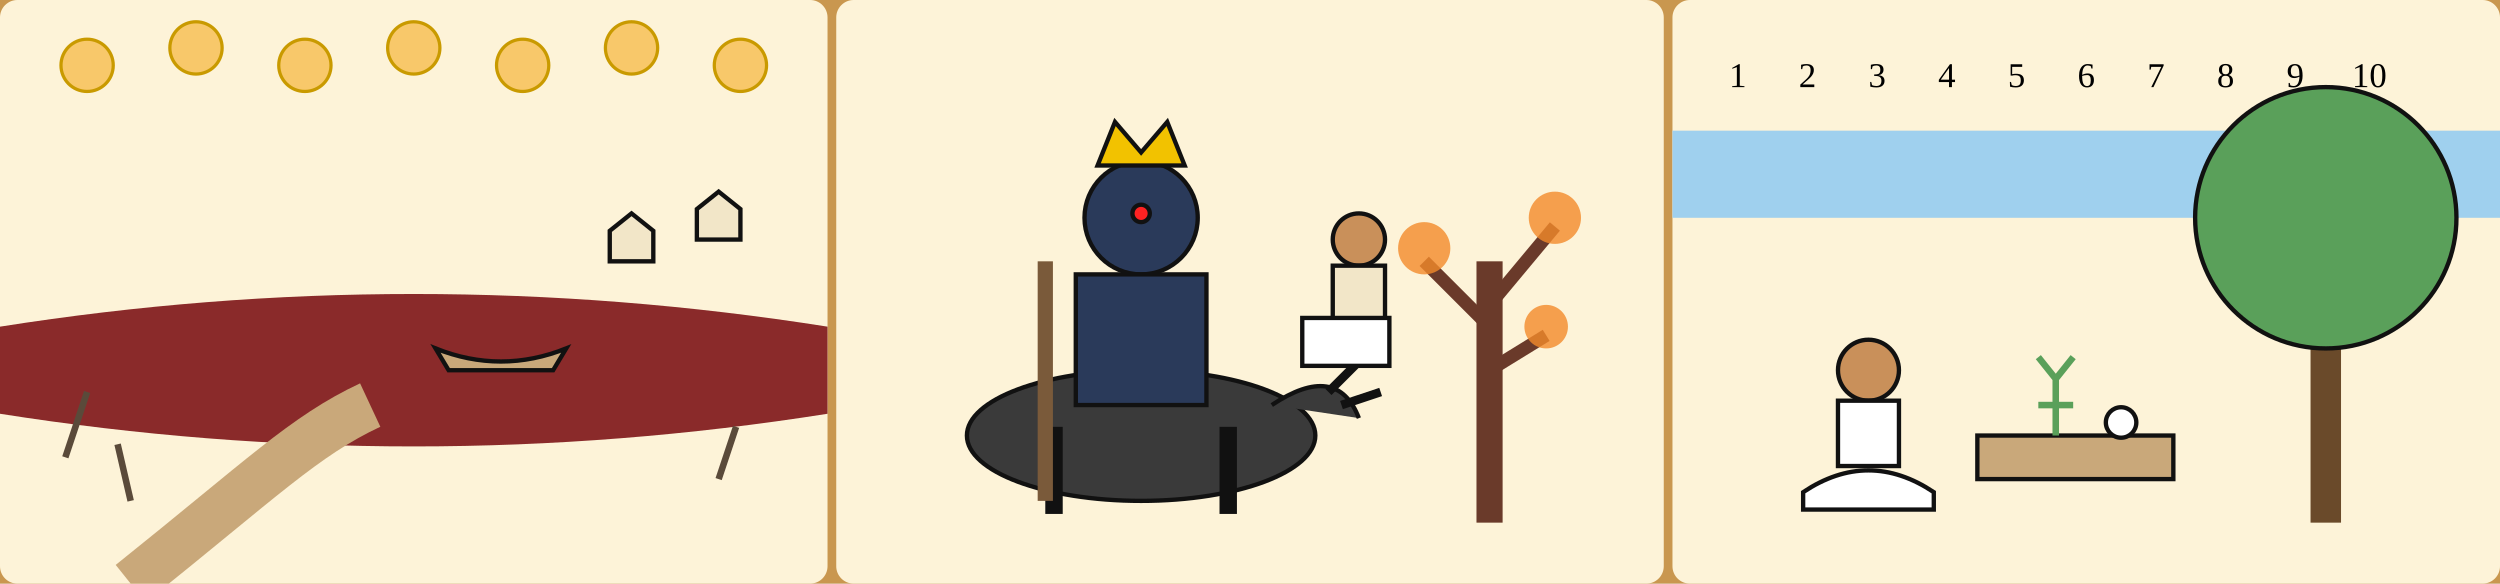
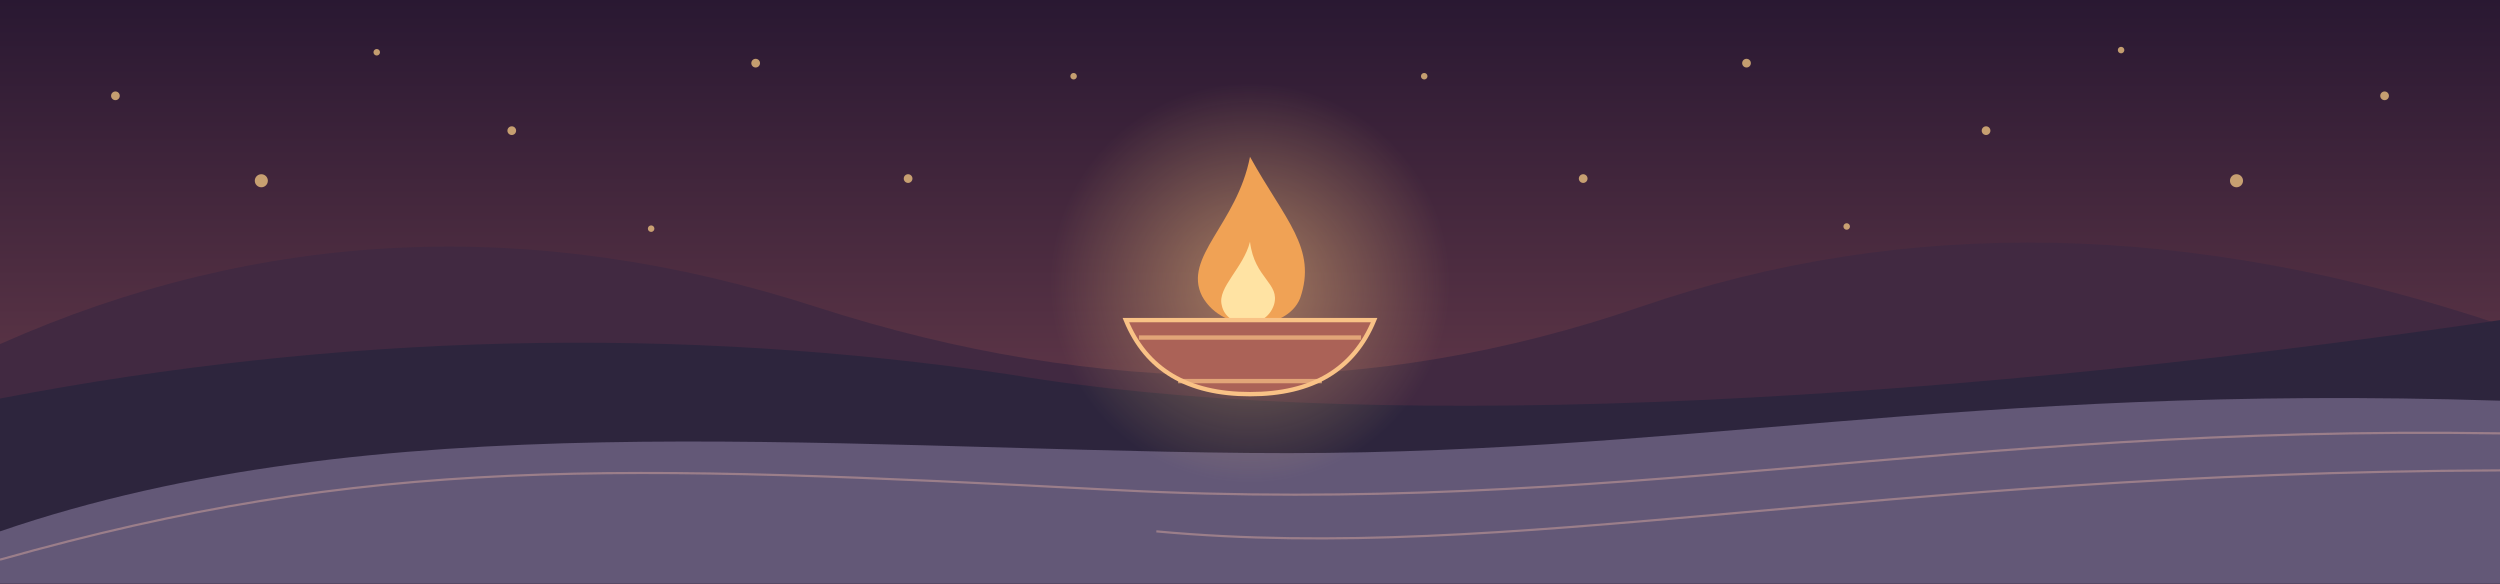
- <svg xmlns="http://www.w3.org/2000/svg" width="1148" height="268" viewBox="0 0 1148 268" role="img" aria-label="The road to Yama, his court, and a rite of mourning">
-   <rect width="1148" height="268" fill="#c9974f" />
-   <svg x="0" y="0" width="380" height="268" viewBox="0 0 380 268" role="img" aria-label="A barren road under many suns leading to a dark red river with a small boat, and city gates beyond">
-     <rect width="380" height="268" fill="#fdf3d8" rx="8" />
-     <g fill="#f8c86a" stroke="#c99a00" stroke-width="1.5">
-       <circle cx="40" cy="30" r="12" />
-       <circle cx="90" cy="22" r="12" />
-       <circle cx="140" cy="30" r="12" />
-       <circle cx="190" cy="22" r="12" />
-       <circle cx="240" cy="30" r="12" />
-       <circle cx="290" cy="22" r="12" />
-       <circle cx="340" cy="30" r="12" />
-     </g>
-     <path d="M0 150 q190 -30 380 0 v40 q-190 30 -380 0z" fill="#8a2a2a" />
-     <path d="M60 268 C 120 220, 140 200, 170 186" stroke="#c9a87a" stroke-width="22" fill="none" />
-     <g stroke="#111" stroke-width="2">
-       <path d="M200 160 q30 12 60 0 l-6 10 h-48z" fill="#c9a87a" />
-       <path d="M280 120 h20 v-14 l-10 -8 l-10 8z M320 110 h20 v-14 l-10 -8 l-10 8z" fill="#f2e6c8" />
-     </g>
-     <g stroke="#5a4a3a" stroke-width="3">
-       <path d="M30 210 l10 -30 M60 230 l-6 -26 M330 220 l8 -24" />
-     </g>
-   </svg>
-   <svg x="384" y="0" width="380" height="268" viewBox="0 0 380 268" role="img" aria-label="A huge dark figure seated on a buffalo holding a rod, with a scribe beside him and a blazing tree behind">
-     <rect width="380" height="268" fill="#fdf3d8" rx="8" />
-     <g stroke="#111" stroke-width="2">
-       <path d="M300 240 v-120" stroke="#6a3a2a" stroke-width="12" />
-       <path d="M300 150 l-30 -30 M300 140 l30 -36 M300 170 l26 -16" stroke="#6a3a2a" stroke-width="6" />
-     </g>
-     <g fill="#f28a2a" opacity=".8">
-       <circle cx="270" cy="114" r="12" />
-       <circle cx="330" cy="100" r="12" />
-       <circle cx="326" cy="150" r="10" />
-     </g>
-     <g stroke="#111" stroke-width="2">
-       <ellipse cx="140" cy="200" rx="80" ry="30" fill="#3a3a3a" />
-       <path d="M200 186 q30 -20 40 6" fill="#3a3a3a" />
-       <path d="M226 180 l14 -14 M232 186 l18 -6" stroke-width="4" />
-       <path d="M100 196 v40 M180 196 v40" stroke-width="8" />
-       <circle cx="140" cy="100" r="26" fill="#2a3a5a" />
-       <path d="M120 76 l8 -20 l12 14 l12 -14 l8 20z" fill="#f2c200" />
-       <path d="M110 126 h60 v60 h-60z" fill="#2a3a5a" />
-       <path d="M96 120 v110" stroke="#7a5a3a" stroke-width="7" />
-       <circle cx="140" cy="98" r="4" fill="#f22" />
-     </g>
-     <g stroke="#111" stroke-width="2">
-       <circle cx="240" cy="110" r="12" fill="#c9905a" />
-       <path d="M228 122 h24 v30 h-24z" fill="#f2e6c8" />
-       <rect x="214" y="146" width="40" height="22" fill="#fff" />
-     </g>
-   </svg>
-   <svg x="768" y="0" width="380" height="268" viewBox="0 0 380 268" role="img" aria-label="A mourner seated facing south at the root of a tree beside a small square altar with a grass figure and a rice ball, a tank of water behind">
-     <rect width="380" height="268" fill="#fdf3d8" rx="8" />
-     <rect y="60" width="380" height="40" fill="#9fd0ee" />
-     <g stroke="#111" stroke-width="2">
-       <path d="M300 240 v-120" stroke="#6a4a2a" stroke-width="14" />
-       <circle cx="300" cy="100" r="60" fill="#5aa05a" />
-       <rect x="140" y="200" width="90" height="20" fill="#c9a87a" />
-       <path d="M176 200 v-26 M168 186 h16 M176 174 l-8 -10 M176 174 l8 -10" stroke="#5aa05a" stroke-width="3" />
-       <circle cx="206" cy="194" r="7" fill="#fff" />
-       <circle cx="90" cy="170" r="14" fill="#c9905a" />
-       <path d="M76 184 h28 v30 h-28z" fill="#fff" />
-       <path d="M60 226 q30 -20 60 0 v8 h-60z" fill="#fff" />
-     </g>
-     <g font-size="16" text-anchor="middle">
-       <text x="30" y="40">1</text>
-       <text x="62" y="40">2</text>
-       <text x="94" y="40">3</text>
-       <text x="126" y="40">4</text>
-       <text x="158" y="40">5</text>
-       <text x="190" y="40">6</text>
-       <text x="222" y="40">7</text>
-       <text x="254" y="40">8</text>
-       <text x="286" y="40">9</text>
-       <text x="320" y="40">10</text>
-     </g>
-   </svg>
+ <svg xmlns="http://www.w3.org/2000/svg" width="1148" height="268" viewBox="0 0 1148 268" role="img" aria-label="An oil lamp beside a river at dusk">
+   <defs>
+     <linearGradient id="dusk" x2="0" y2="1">
+       <stop stop-color="#291832" />
+       <stop offset="1" stop-color="#774451" />
+     </linearGradient>
+     <radialGradient id="glow">
+       <stop stop-color="#ffce80" stop-opacity=".48" />
+       <stop offset="1" stop-color="#ffce80" stop-opacity="0" />
+     </radialGradient>
+   </defs>
+   <rect width="1148" height="268" fill="url(#dusk)" />
+   <circle cx="53" cy="44" r="2" fill="#f4c883" opacity=".75" />
+   <circle cx="120" cy="83" r="3" fill="#f4c883" opacity=".75" />
+   <circle cx="173" cy="24" r="1.5" fill="#f4c883" opacity=".75" />
+   <circle cx="235" cy="60" r="2" fill="#f4c883" opacity=".75" />
+   <circle cx="299" cy="105" r="1.5" fill="#f4c883" opacity=".75" />
+   <circle cx="347" cy="29" r="2" fill="#f4c883" opacity=".75" />
+   <circle cx="417" cy="82" r="2" fill="#f4c883" opacity=".75" />
+   <circle cx="493" cy="35" r="1.5" fill="#f4c883" opacity=".75" />
+   <circle cx="654" cy="35" r="1.5" fill="#f4c883" opacity=".75" />
+   <circle cx="727" cy="82" r="2" fill="#f4c883" opacity=".75" />
+   <circle cx="802" cy="29" r="2" fill="#f4c883" opacity=".75" />
+   <circle cx="848" cy="104" r="1.5" fill="#f4c883" opacity=".75" />
+   <circle cx="912" cy="60" r="2" fill="#f4c883" opacity=".75" />
+   <circle cx="974" cy="23" r="1.5" fill="#f4c883" opacity=".75" />
+   <circle cx="1027" cy="83" r="3" fill="#f4c883" opacity=".75" />
+   <circle cx="1095" cy="44" r="2" fill="#f4c883" opacity=".75" />
+   <path d="M0 158q180-80 375-17t378 0t395 8v119H0Z" fill="#412941" />
+   <path d="M0 183q235-45 464-11c154 26 404 16 684-25v121H0Z" fill="#2d253d" />
+   <path d="M1148 184c-249-8-377 26-575 24S172 185 0 244v24h1148Z" fill="#635877" />
+   <path d="M1148 199c-253-4-407 38-636 26s-342-16-512 32m1148-41c-288 1-455 43-617 28" fill="none" stroke="#d6a69d" opacity=".49" />
+   <circle cx="574" cy="130" r="92" fill="url(#glow)" />
+   <path d="M574 72c16 29 31 42 23 65-6 15-35 17-45-1-9-18 16-33 22-64Z" fill="#f0a255" />
+   <path d="M574 111c2 17 14 19 11 29-4 12-22 11-24 0-2-8 10-17 13-29Z" fill="#ffe3a3" />
+   <path d="M517 147h114q-14 34-57 34t-57-34Z" fill="#ab6257" stroke="#f9c286" stroke-width="2" />
+   <path d="M523 155h102m-84 20h66" stroke="#f9c286" stroke-width="2" opacity=".7" />
</svg>
